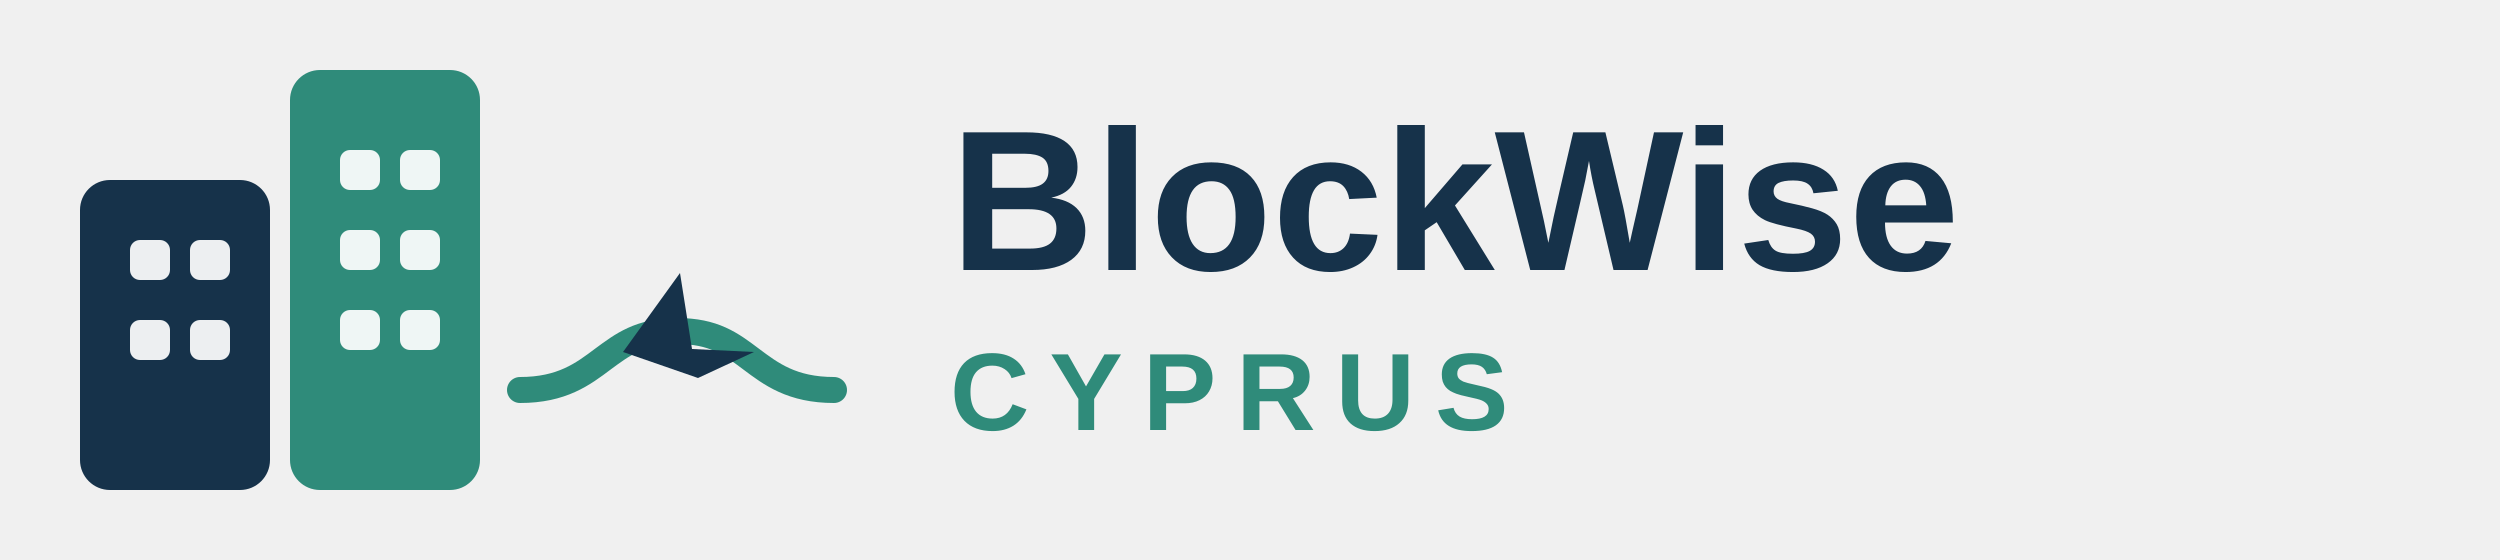
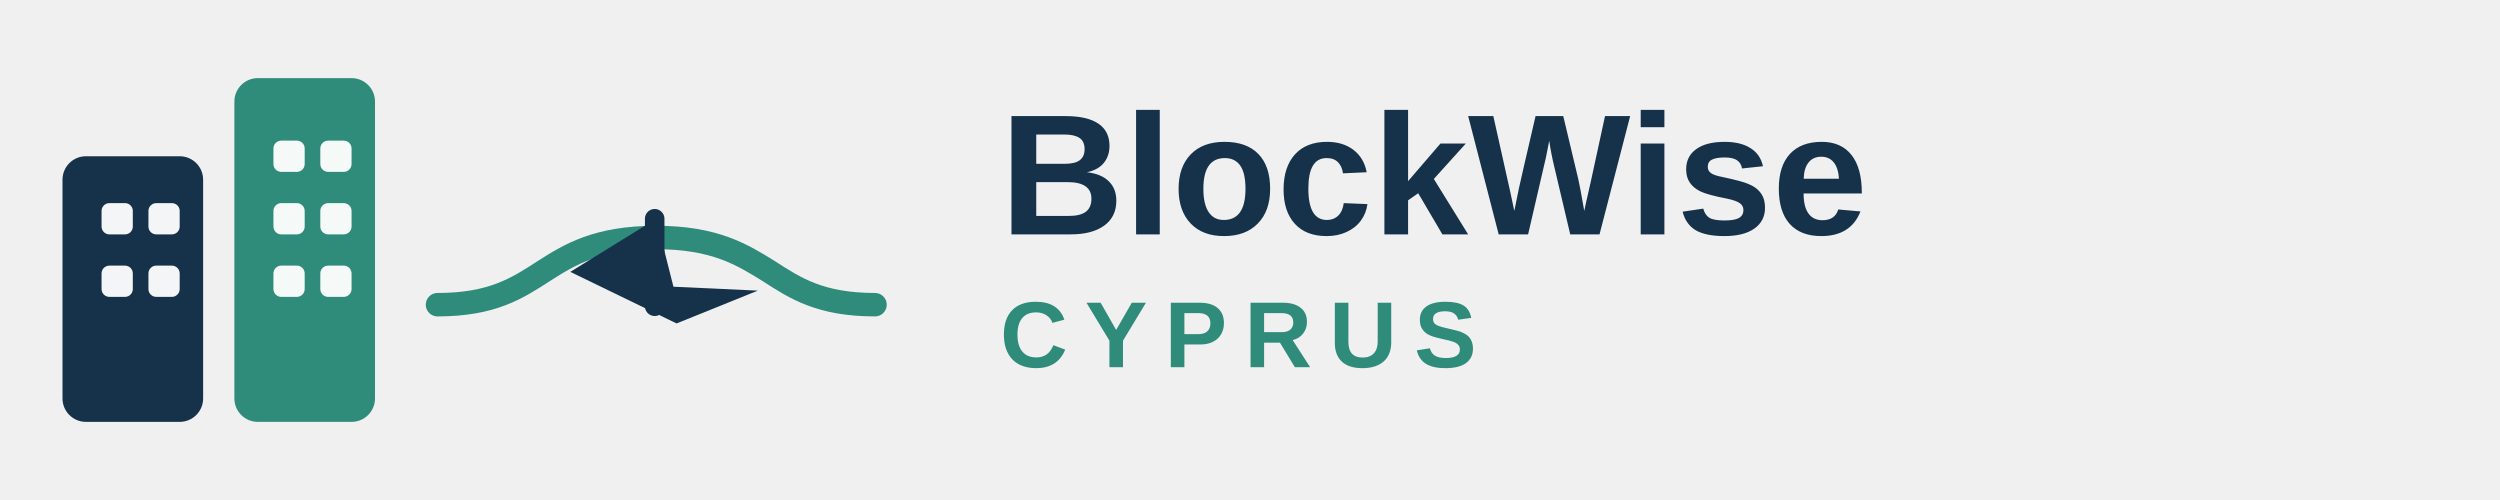
- <svg xmlns="http://www.w3.org/2000/svg" viewBox="0 0 250 56" role="img" aria-labelledby="title desc">
-   <g transform="translate(8 7)">
-     <rect x="0" y="11" width="19" height="31" rx="3" fill="#16324a" />
-     <rect x="21" y="0" width="19" height="42" rx="3" fill="#2f8b7a" />
-     <rect x="5" y="17" width="4" height="4" rx="1" fill="#ffffff" opacity=".92" />
-     <rect x="11" y="17" width="4" height="4" rx="1" fill="#ffffff" opacity=".92" />
-     <rect x="5" y="25" width="4" height="4" rx="1" fill="#ffffff" opacity=".92" />
-     <rect x="11" y="25" width="4" height="4" rx="1" fill="#ffffff" opacity=".92" />
-     <rect x="26" y="8" width="4" height="4" rx="1" fill="#ffffff" opacity=".92" />
-     <rect x="32" y="8" width="4" height="4" rx="1" fill="#ffffff" opacity=".92" />
-     <rect x="26" y="16" width="4" height="4" rx="1" fill="#ffffff" opacity=".92" />
-     <rect x="32" y="16" width="4" height="4" rx="1" fill="#ffffff" opacity=".92" />
-     <rect x="26" y="24" width="4" height="4" rx="1" fill="#ffffff" opacity=".92" />
-     <rect x="32" y="24" width="4" height="4" rx="1" fill="#ffffff" opacity=".92" />
-     <g transform="translate(44 20)">
-       <path d="M0 12c4.2 0 6.3-1.6 8.3-3.1 1.9-1.4 3.7-2.8 7.4-2.8 3.7 0 5.4 1.3 7.4 2.8 2 1.5 4.1 3.1 8.3 3.1" fill="none" stroke="#2f8b7a" stroke-width="2.6" stroke-linecap="round" />
-       <path d="M10.3 8.2 16 .3l1.2 7.6 6.2.3-5.6 2.6Z" fill="#16324a" />
-     </g>
+ <svg xmlns="http://www.w3.org/2000/svg" viewBox="0 0 320 64" role="img" aria-labelledby="title desc">
+   <g transform="translate(8 10)">
+     <rect x="0" y="10" width="18" height="34" rx="3" fill="#16324a" />
+     <rect x="22" y="0" width="18" height="44" rx="3" fill="#2f8b7a" />
+     <rect x="5" y="16" width="4" height="4" rx="1" fill="#fff" opacity=".95" />
+     <rect x="11" y="16" width="4" height="4" rx="1" fill="#fff" opacity=".95" />
+     <rect x="5" y="24" width="4" height="4" rx="1" fill="#fff" opacity=".95" />
+     <rect x="11" y="24" width="4" height="4" rx="1" fill="#fff" opacity=".95" />
+     <rect x="27" y="8" width="4" height="4" rx="1" fill="#fff" opacity=".95" />
+     <rect x="33" y="8" width="4" height="4" rx="1" fill="#fff" opacity=".95" />
+     <rect x="27" y="16" width="4" height="4" rx="1" fill="#fff" opacity=".95" />
+     <rect x="33" y="16" width="4" height="4" rx="1" fill="#fff" opacity=".95" />
+     <rect x="27" y="24" width="4" height="4" rx="1" fill="#fff" opacity=".95" />
+     <rect x="33" y="24" width="4" height="4" rx="1" fill="#fff" opacity=".95" />
  </g>
-   <text x="95" y="27" font-family="Arial, Helvetica, sans-serif" font-size="20" font-weight="700" fill="#16324a">BlockWise</text>
-   <text x="95" y="43" font-family="Arial, Helvetica, sans-serif" font-size="11" font-weight="700" letter-spacing="2" fill="#2f8b7a">CYPRUS</text>
+   <g transform="translate(56 28)">
+     <path d="M0 11c7 0 10.2-2.1 13.6-4.3 3.3-2.1 6.8-4.3 14.4-4.3 7.5 0 11 2.2 14.4 4.3C45.8 8.9 49 11 56 11" fill="none" stroke="#2f8b7a" stroke-width="3" stroke-linecap="round" />
+     <path d="M17 6.8 28 0l2.2 8.7 10.8.5-10.4 4.2Z" fill="#16324a" />
+     <path d="M27.8 0v11.2" stroke="#16324a" stroke-width="2.5" stroke-linecap="round" />
+   </g>
+   <text x="128" y="30" font-family="Arial, Helvetica, sans-serif" font-size="22" font-weight="700" fill="#16324a">BlockWise</text>
+   <text x="128" y="47" font-family="Arial, Helvetica, sans-serif" font-size="12" font-weight="700" letter-spacing="2.2" fill="#2f8b7a">CYPRUS</text>
</svg>
